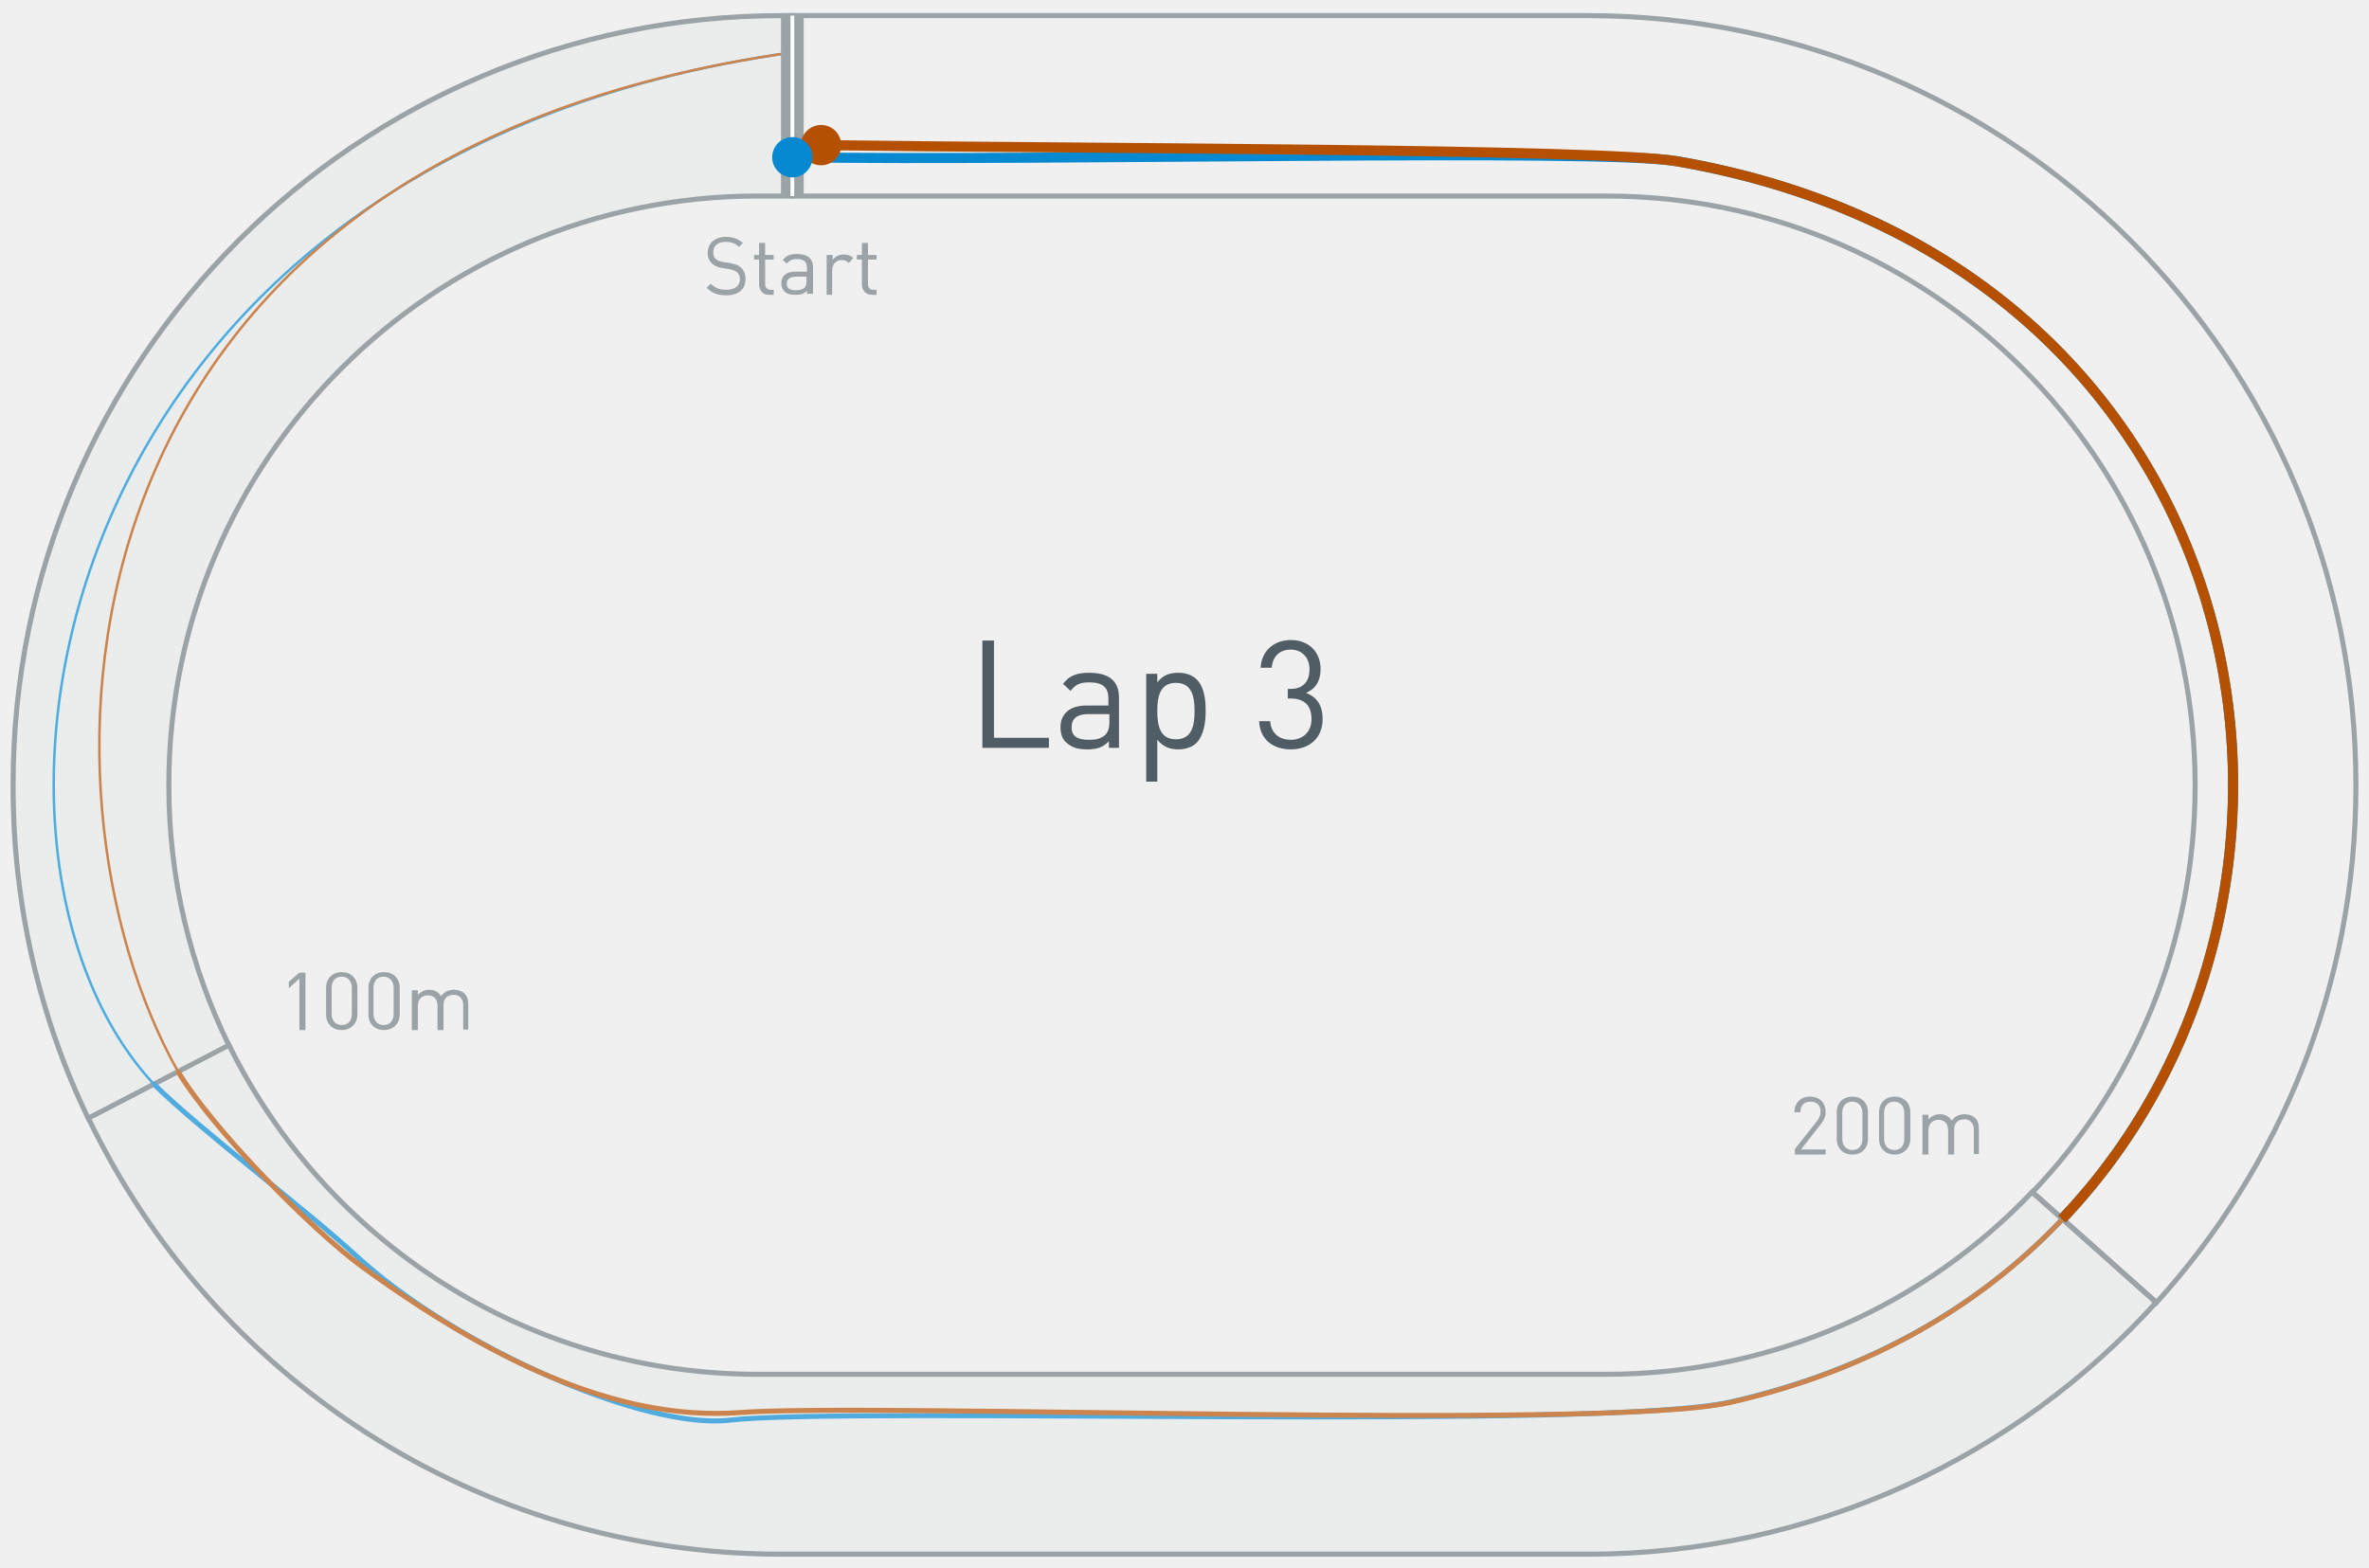
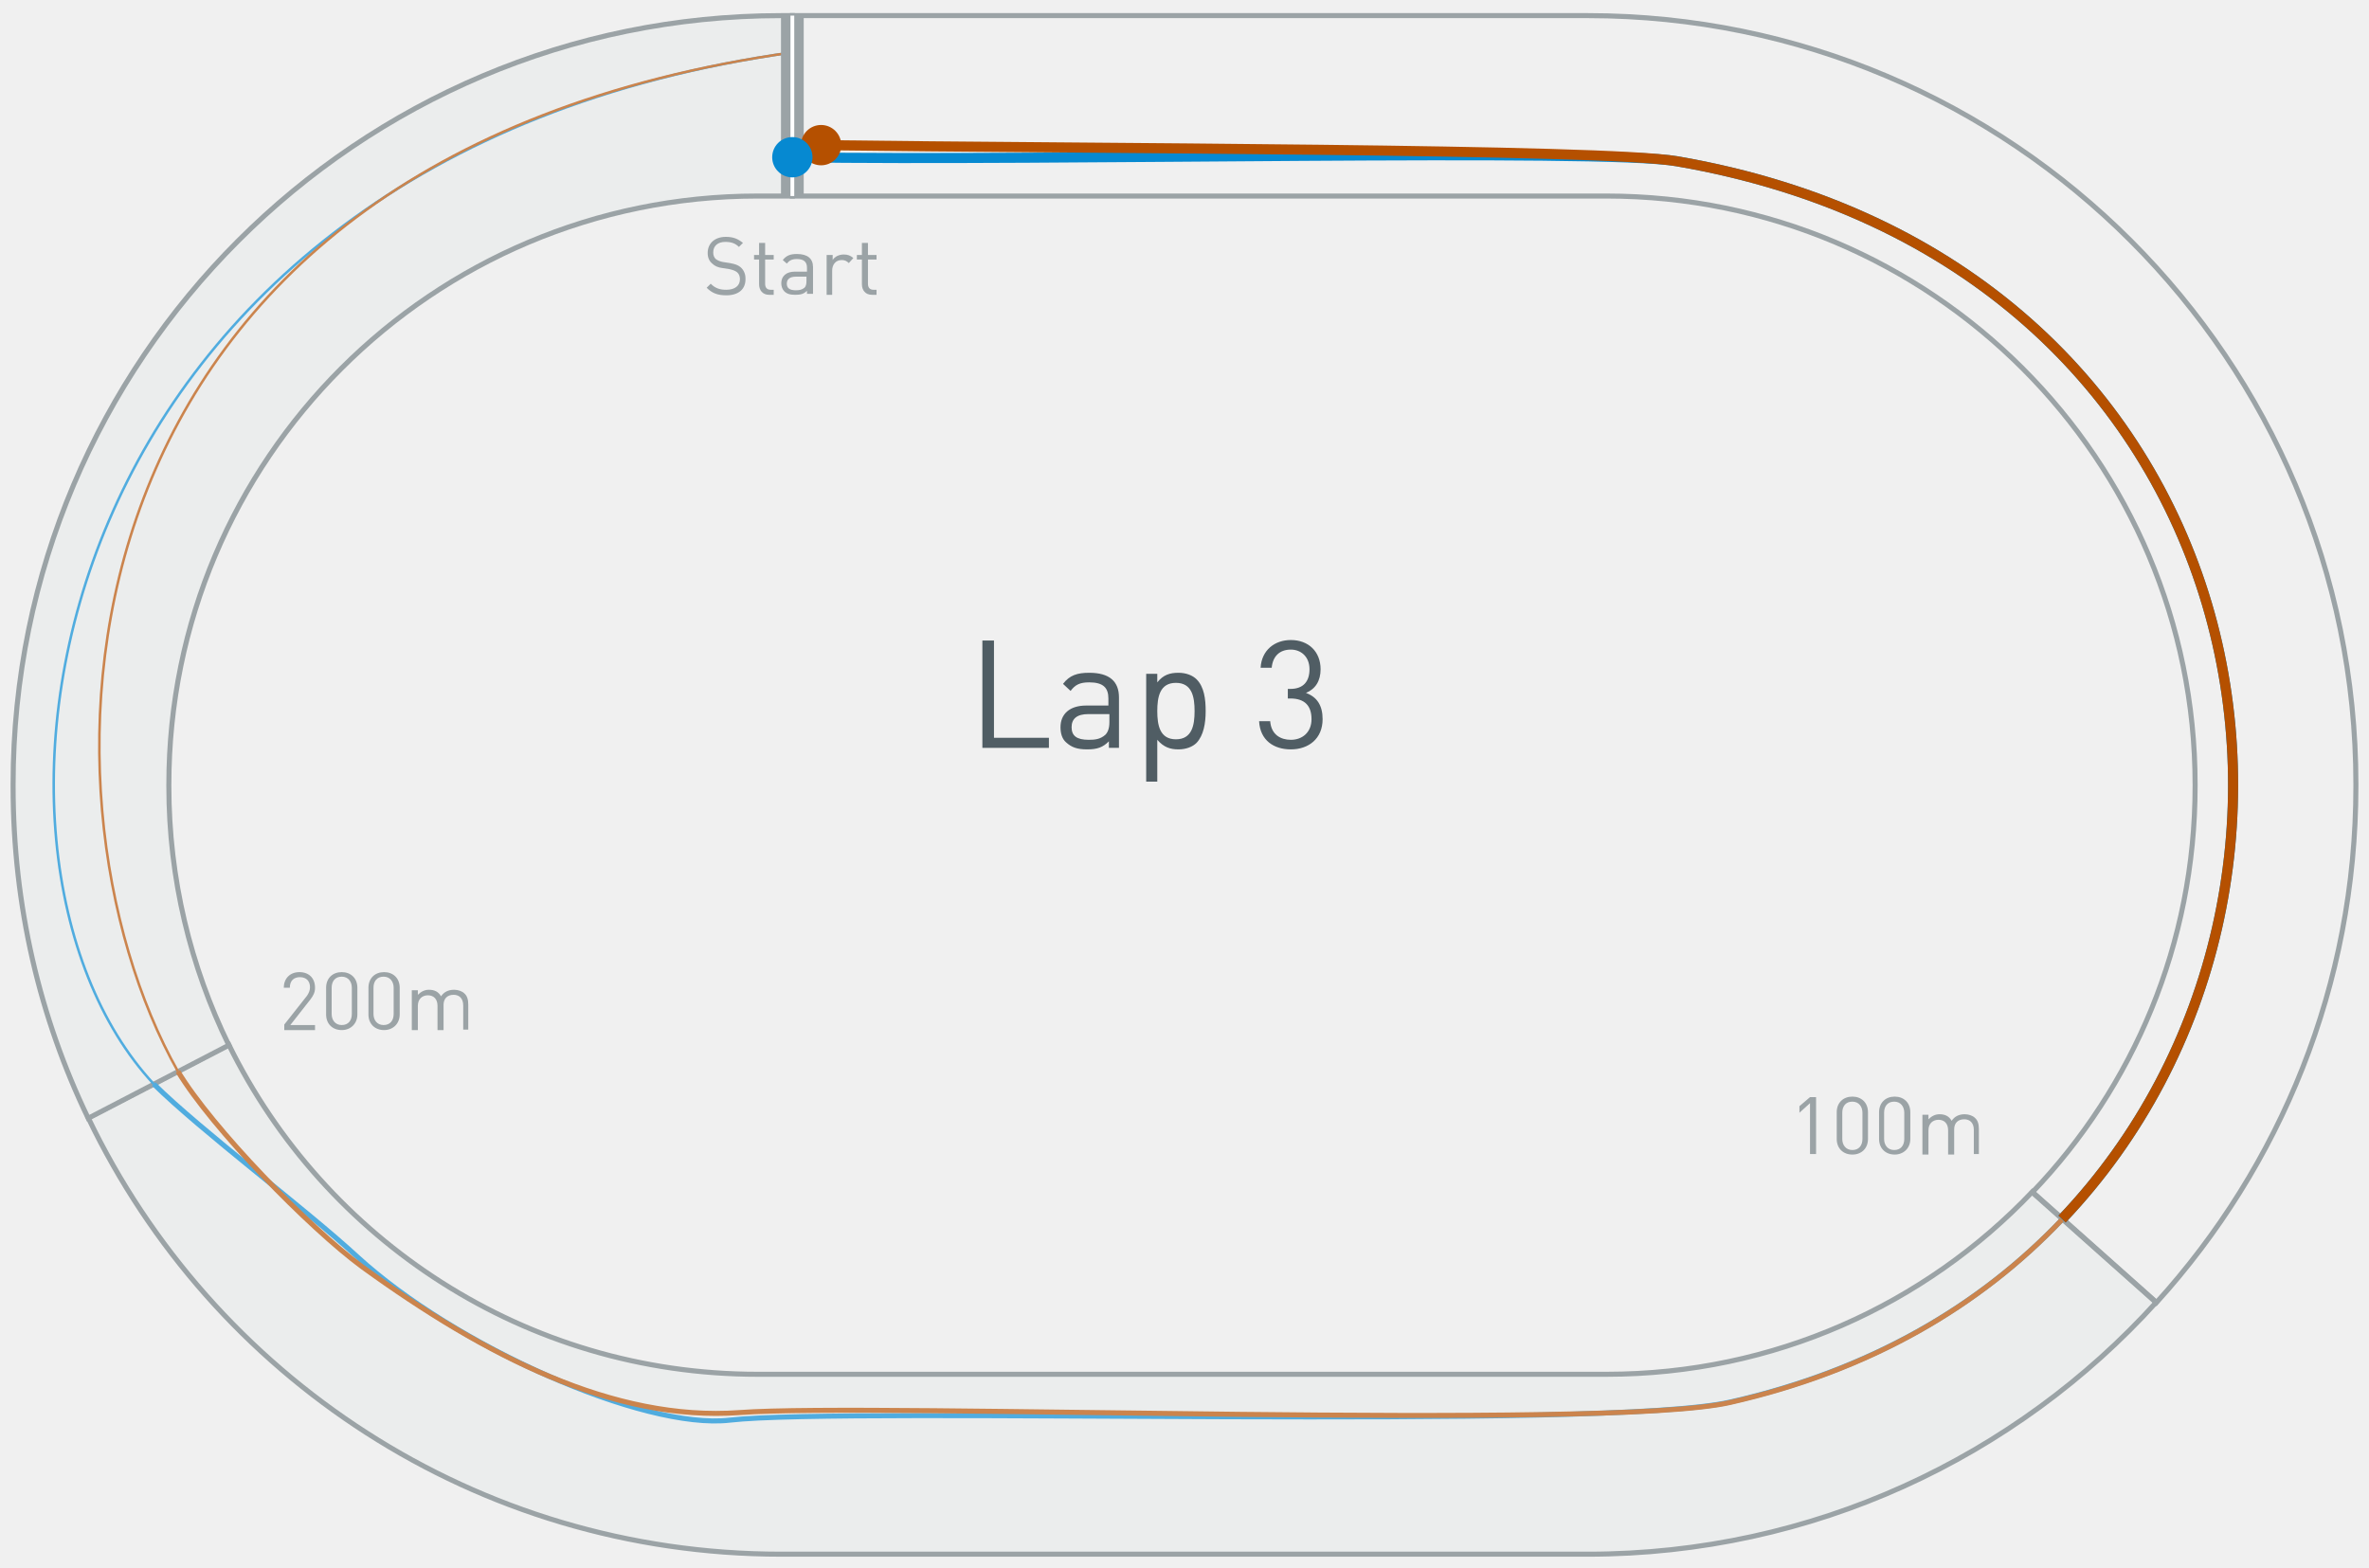
<svg xmlns="http://www.w3.org/2000/svg" version="1.1" x="0px" y="0px" viewBox="0 0 470 311" enable-background="new 0 0 470 311" xml:space="preserve">
  <g id="Layer_9">
    <g>
      <path fill="#EBEDED" stroke="#9BA3A6" stroke-miterlimit="10" d="M318.7,272.7H150.3c-46.1,0-85.9-26.7-104.9-65.4l-27.9,14.5    c24.6,51.3,76.9,86.6,137.5,86.6H315c44.7,0,85-19.3,112.8-50l-24.6-21.9C381.9,258.9,351.9,272.7,318.7,272.7z" />
      <path fill="#EBEDED" stroke="#9BA3A6" stroke-miterlimit="10" d="M33.5,156v-0.3c0-64.5,52.3-116.8,116.8-116.8h6.9V3.1H155    C70.9,3.1,2.6,71.4,2.6,155.6v0.5c0,23.6,5.3,45.9,14.9,65.8l27.9-14.5C37.8,191.8,33.5,174.4,33.5,156z" />
      <path fill="none" stroke="#9BA3A6" stroke-miterlimit="10" d="M467.4,155.6C467.4,71.4,399.1,3.1,315,3.1H157.2v35.8h161.5    c64.5,0,116.8,52.3,116.8,116.8v0.3c0,31.3-12.3,59.7-32.3,80.6l24.6,21.9c24.6-27.1,39.6-63,39.6-102.5V155.6z" />
    </g>
    <path fill="none" stroke="#50ACDF" stroke-miterlimit="10" d="M30.5,215.1c9.4,9.3,30,24.7,40.4,34.3   c19.2,17.6,56.7,34.4,73.9,32.4c23.3-2.7,173.6,2.1,198.5-3.6c27.8-6.3,49.6-19.1,65.9-36.3" />
    <path fill="none" stroke="#CB844D" stroke-miterlimit="10" d="M35.3,212.6c6.8,11.3,26,31,36.6,38.8c24.4,17.7,49.9,30.7,74.8,28.9   c26.8-2,171.9,3.6,196.5-2c27.8-6.3,49.6-19.1,65.9-36.3" />
    <path fill="none" stroke="#0689D1" stroke-width="2" stroke-miterlimit="10" d="M409.1,241.9C471.6,176.2,448.7,52,332.7,32   c-15-2.6-125.2,0-175.4-0.8" />
    <path fill="none" stroke="#B55000" stroke-width="2" stroke-miterlimit="10" d="M409.1,241.9C471.6,176.2,448.7,52,332.7,32   c-14.5-2.5-117.5-2.5-169.8-3.2" />
    <path fill="none" stroke="#50ACDF" stroke-width="0.5" stroke-miterlimit="10" d="M157.2,10.4C7.3,31.4-12.3,169.1,30.5,215.1" />
    <path fill="none" stroke="#CB844D" stroke-width="0.5" stroke-miterlimit="10" d="M157.2,10.4C7.5,31.4,4.4,157.7,35.3,212.6" />
    <g>
      <line fill="none" stroke="#9BA3A6" stroke-width="4.507" stroke-miterlimit="10" x1="157.2" y1="38.9" x2="157.2" y2="3.1" />
      <line fill="none" stroke="#FFFFFF" stroke-width="0.751" stroke-miterlimit="10" x1="157.2" y1="38.9" x2="157.2" y2="3.1" />
    </g>
    <circle fill="#B55000" cx="162.9" cy="28.8" r="4" />
    <circle fill="#0689D1" cx="157.2" cy="31.2" r="4" />
    <g>
      <g>
        <path fill="#505D64" d="M194.9,148.5v-21.4h2.3v19.3h10.9v2H194.9z" />
        <path fill="#505D64" d="M220,148.5v-1.4c-1.2,1.2-2.3,1.6-4.3,1.6c-2,0-3.1-0.4-4.2-1.4c-0.8-0.7-1.1-1.8-1.1-3     c0-2.6,1.8-4.3,5.1-4.3h4.4v-1.4c0-2.1-1-3.2-3.8-3.2c-1.9,0-2.8,0.5-3.7,1.7l-1.5-1.4c1.3-1.7,2.8-2.2,5.2-2.2     c4,0,5.9,1.7,5.9,4.9v10H220z M220,141.7h-4.1c-2.2,0-3.3,0.9-3.3,2.6c0,1.7,1,2.5,3.4,2.5c1.2,0,2.3-0.1,3.3-1     c0.5-0.5,0.8-1.3,0.8-2.5V141.7z" />
        <path fill="#505D64" d="M237.4,147.4c-0.8,0.8-2.1,1.3-3.6,1.3c-1.6,0-2.9-0.4-4.2-1.9v8.3h-2.2v-21.4h2.2v1.7     c1.2-1.5,2.5-1.9,4.2-1.9c1.5,0,2.8,0.5,3.6,1.3c1.5,1.5,1.8,3.9,1.8,6.3C239.2,143.5,238.8,145.9,237.4,147.4z M233.3,135.5     c-3.2,0-3.7,2.8-3.7,5.6s0.5,5.6,3.7,5.6c3.2,0,3.7-2.8,3.7-5.6S236.5,135.5,233.3,135.5z" />
        <path fill="#505D64" d="M256.1,148.7c-3.4,0-6.1-1.8-6.3-5.6h2.2c0.2,2.7,2.1,3.7,4.1,3.7c2.3,0,4.1-1.5,4.1-4.1     c0-2.6-1.3-4.1-4.2-4.1h-0.5v-1.9h0.5c2.6,0,3.8-1.5,3.8-3.9c0-2.5-1.7-3.9-3.7-3.9c-2.3,0-3.6,1.4-3.8,3.6h-2.2     c0.2-3.5,2.8-5.5,6-5.5c3.5,0,5.9,2.3,5.9,5.8c0,2.3-1,3.9-2.9,4.7c2.2,0.8,3.3,2.5,3.3,5.2C262.4,146.6,259.6,148.7,256.1,148.7     z" />
      </g>
    </g>
  </g>
  <g id="Label">
    <g>
      <path fill="#9BA3A6" d="M144.1,58.6c-1.7,0-2.8-0.4-3.9-1.5l0.8-0.8c0.9,0.9,1.8,1.2,3.1,1.2c1.7,0,2.7-0.8,2.7-2.1    c0-0.6-0.2-1.1-0.6-1.4c-0.4-0.3-0.7-0.4-1.5-0.6l-1.3-0.2c-0.9-0.1-1.6-0.4-2.1-0.9c-0.6-0.5-0.9-1.2-0.9-2.1    c0-1.9,1.4-3.2,3.6-3.2c1.5,0,2.4,0.4,3.4,1.2l-0.8,0.8c-0.7-0.7-1.5-1-2.7-1c-1.5,0-2.4,0.8-2.4,2.1c0,0.6,0.2,1,0.5,1.3    c0.4,0.3,0.9,0.5,1.5,0.6l1.3,0.2c1.1,0.2,1.6,0.4,2.1,0.8c0.6,0.5,1,1.3,1,2.2C148,57.4,146.5,58.6,144.1,58.6z" />
      <path fill="#9BA3A6" d="M152.6,58.5c-1.3,0-2-0.9-2-2.1v-4.9h-1v-0.9h1v-2.4h1.2v2.4h1.7v0.9h-1.7v4.8c0,0.7,0.3,1.2,1.1,1.2h0.6    v1H152.6z" />
      <path fill="#9BA3A6" d="M160.1,58.5v-0.8c-0.6,0.6-1.2,0.8-2.3,0.8c-1.1,0-1.7-0.2-2.2-0.7c-0.4-0.4-0.6-1-0.6-1.6    c0-1.4,1-2.3,2.7-2.3h2.4v-0.8c0-1.1-0.6-1.7-2-1.7c-1,0-1.5,0.3-2,0.9l-0.8-0.7c0.7-0.9,1.5-1.2,2.8-1.2c2.1,0,3.2,0.9,3.2,2.6    v5.3H160.1z M160.1,54.9h-2.2c-1.2,0-1.8,0.5-1.8,1.4c0,0.9,0.6,1.3,1.8,1.3c0.7,0,1.2-0.1,1.7-0.5c0.3-0.3,0.4-0.7,0.4-1.4V54.9z    " />
      <path fill="#9BA3A6" d="M168.4,52.2c-0.4-0.4-0.8-0.6-1.4-0.6c-1.2,0-1.9,0.9-1.9,2.1v4.8H164v-7.9h1.2v1c0.4-0.7,1.3-1.1,2.2-1.1    c0.8,0,1.3,0.2,1.9,0.7L168.4,52.2z" />
      <path fill="#9BA3A6" d="M173,58.5c-1.3,0-2-0.9-2-2.1v-4.9h-1v-0.9h1v-2.4h1.2v2.4h1.7v0.9h-1.7v4.8c0,0.7,0.3,1.2,1.1,1.2h0.6v1    H173z" />
    </g>
    <g>
-       <path fill="#9BA3A6" d="M59.4,204.3v-10.1l-2.1,1.9v-1.3l2.1-1.8h1.2v11.4H59.4z" />
+       <path fill="#9BA3A6" d="M359.1,229v-10.1l-2.1,1.9v-1.3l2.1-1.8h1.2V229H359.1z" />
+       <path fill="#9BA3A6" d="M367.5,229.1c-1.8,0-3.1-1.2-3.1-3.1v-5.3c0-1.9,1.3-3.1,3.1-3.1c1.8,0,3.1,1.2,3.1,3.1v5.3    C370.6,227.9,369.3,229.1,367.5,229.1z M369.5,220.8c0-1.2-0.7-2.2-2-2.2s-2,0.9-2,2.2v5.2c0,1.2,0.7,2.2,2,2.2s2-0.9,2-2.2V220.8    z" />
+       <path fill="#9BA3A6" d="M375.9,229.1c-1.8,0-3.1-1.2-3.1-3.1v-5.3c0-1.9,1.3-3.1,3.1-3.1c1.8,0,3.1,1.2,3.1,3.1v5.3    C379,227.9,377.6,229.1,375.9,229.1z M377.8,220.8c0-1.2-0.7-2.2-2-2.2s-2,0.9-2,2.2v5.2c0,1.2,0.7,2.2,2,2.2s2-0.9,2-2.2V220.8z" />
+       <path fill="#9BA3A6" d="M391.6,229v-4.8c0-1.4-0.8-2.1-1.9-2.1c-1.2,0-2,0.7-2,2v5h-1.2v-4.8c0-1.4-0.8-2.1-1.9-2.1s-2,0.7-2,2.1    v4.8h-1.2v-7.9h1.2v0.9c0.6-0.6,1.3-1,2.2-1c1.1,0,1.9,0.4,2.4,1.3c0.6-0.9,1.5-1.3,2.6-1.3c0.8,0,1.6,0.3,2,0.7    c0.6,0.5,0.8,1.3,0.8,2.2v5H391.6z" />
+     </g>
+     <g>
+       <path fill="#9BA3A6" d="M56.4,204.3v-1l4.5-5.7c0.4-0.6,0.6-1.1,0.6-1.7c0-1.2-0.7-2-2-2c-1.1,0-2,0.6-2,2.1h-1.2    c0-1.8,1.2-3.1,3.1-3.1c1.9,0,3.1,1.2,3.1,3.1c0,0.9-0.3,1.5-0.9,2.3l-4,5.1h4.9v1H56.4z" />
      <path fill="#9BA3A6" d="M67.8,204.4c-1.8,0-3.1-1.2-3.1-3.1v-5.3c0-1.9,1.3-3.1,3.1-3.1c1.8,0,3.1,1.2,3.1,3.1v5.3    C70.9,203.1,69.6,204.4,67.8,204.4z M69.8,196c0-1.2-0.7-2.2-2-2.2s-2,0.9-2,2.2v5.2c0,1.2,0.7,2.2,2,2.2s2-0.9,2-2.2V196z" />
      <path fill="#9BA3A6" d="M76.2,204.4c-1.8,0-3.1-1.2-3.1-3.1v-5.3c0-1.9,1.3-3.1,3.1-3.1c1.8,0,3.1,1.2,3.1,3.1v5.3    C79.3,203.1,78,204.4,76.2,204.4z M78.1,196c0-1.2-0.7-2.2-2-2.2s-2,0.9-2,2.2v5.2c0,1.2,0.7,2.2,2,2.2s2-0.9,2-2.2V196z" />
      <path fill="#9BA3A6" d="M91.9,204.3v-4.8c0-1.4-0.8-2.1-1.9-2.1c-1.2,0-2,0.7-2,2v5h-1.2v-4.8c0-1.4-0.8-2.1-1.9-2.1s-2,0.7-2,2.1    v4.8h-1.2v-7.9h1.2v0.9c0.6-0.6,1.3-1,2.2-1c1.1,0,1.9,0.4,2.4,1.3c0.6-0.9,1.5-1.3,2.6-1.3c0.8,0,1.6,0.3,2,0.7    c0.6,0.5,0.8,1.3,0.8,2.2v5H91.9z" />
    </g>
-     <g>
-       <path fill="#9BA3A6" d="M356.1,229v-1l4.5-5.7c0.4-0.6,0.6-1.1,0.6-1.7c0-1.2-0.7-2-2-2c-1.1,0-2,0.6-2,2.1h-1.2    c0-1.8,1.2-3.1,3.1-3.1c1.9,0,3.1,1.2,3.1,3.1c0,0.9-0.3,1.5-0.9,2.3l-4,5.1h4.9v1H356.1z" />
-       <path fill="#9BA3A6" d="M367.5,229.1c-1.8,0-3.1-1.2-3.1-3.1v-5.3c0-1.9,1.3-3.1,3.1-3.1c1.8,0,3.1,1.2,3.1,3.1v5.3    C370.6,227.9,369.3,229.1,367.5,229.1z M369.5,220.8c0-1.2-0.7-2.2-2-2.2s-2,0.9-2,2.2v5.2c0,1.2,0.7,2.2,2,2.2s2-0.9,2-2.2V220.8    z" />
-       <path fill="#9BA3A6" d="M375.9,229.1c-1.8,0-3.1-1.2-3.1-3.1v-5.3c0-1.9,1.3-3.1,3.1-3.1c1.8,0,3.1,1.2,3.1,3.1v5.3    C379,227.9,377.6,229.1,375.9,229.1z M377.8,220.8c0-1.2-0.7-2.2-2-2.2s-2,0.9-2,2.2v5.2c0,1.2,0.7,2.2,2,2.2s2-0.9,2-2.2V220.8z" />
-       <path fill="#9BA3A6" d="M391.6,229v-4.8c0-1.4-0.8-2.1-1.9-2.1c-1.2,0-2,0.7-2,2v5h-1.2v-4.8c0-1.4-0.8-2.1-1.9-2.1s-2,0.7-2,2.1    v4.8h-1.2v-7.9h1.2v0.9c0.6-0.6,1.3-1,2.2-1c1.1,0,1.9,0.4,2.4,1.3c0.6-0.9,1.5-1.3,2.6-1.3c0.8,0,1.6,0.3,2,0.7    c0.6,0.5,0.8,1.3,0.8,2.2v5H391.6z" />
-     </g>
  </g>
</svg>
